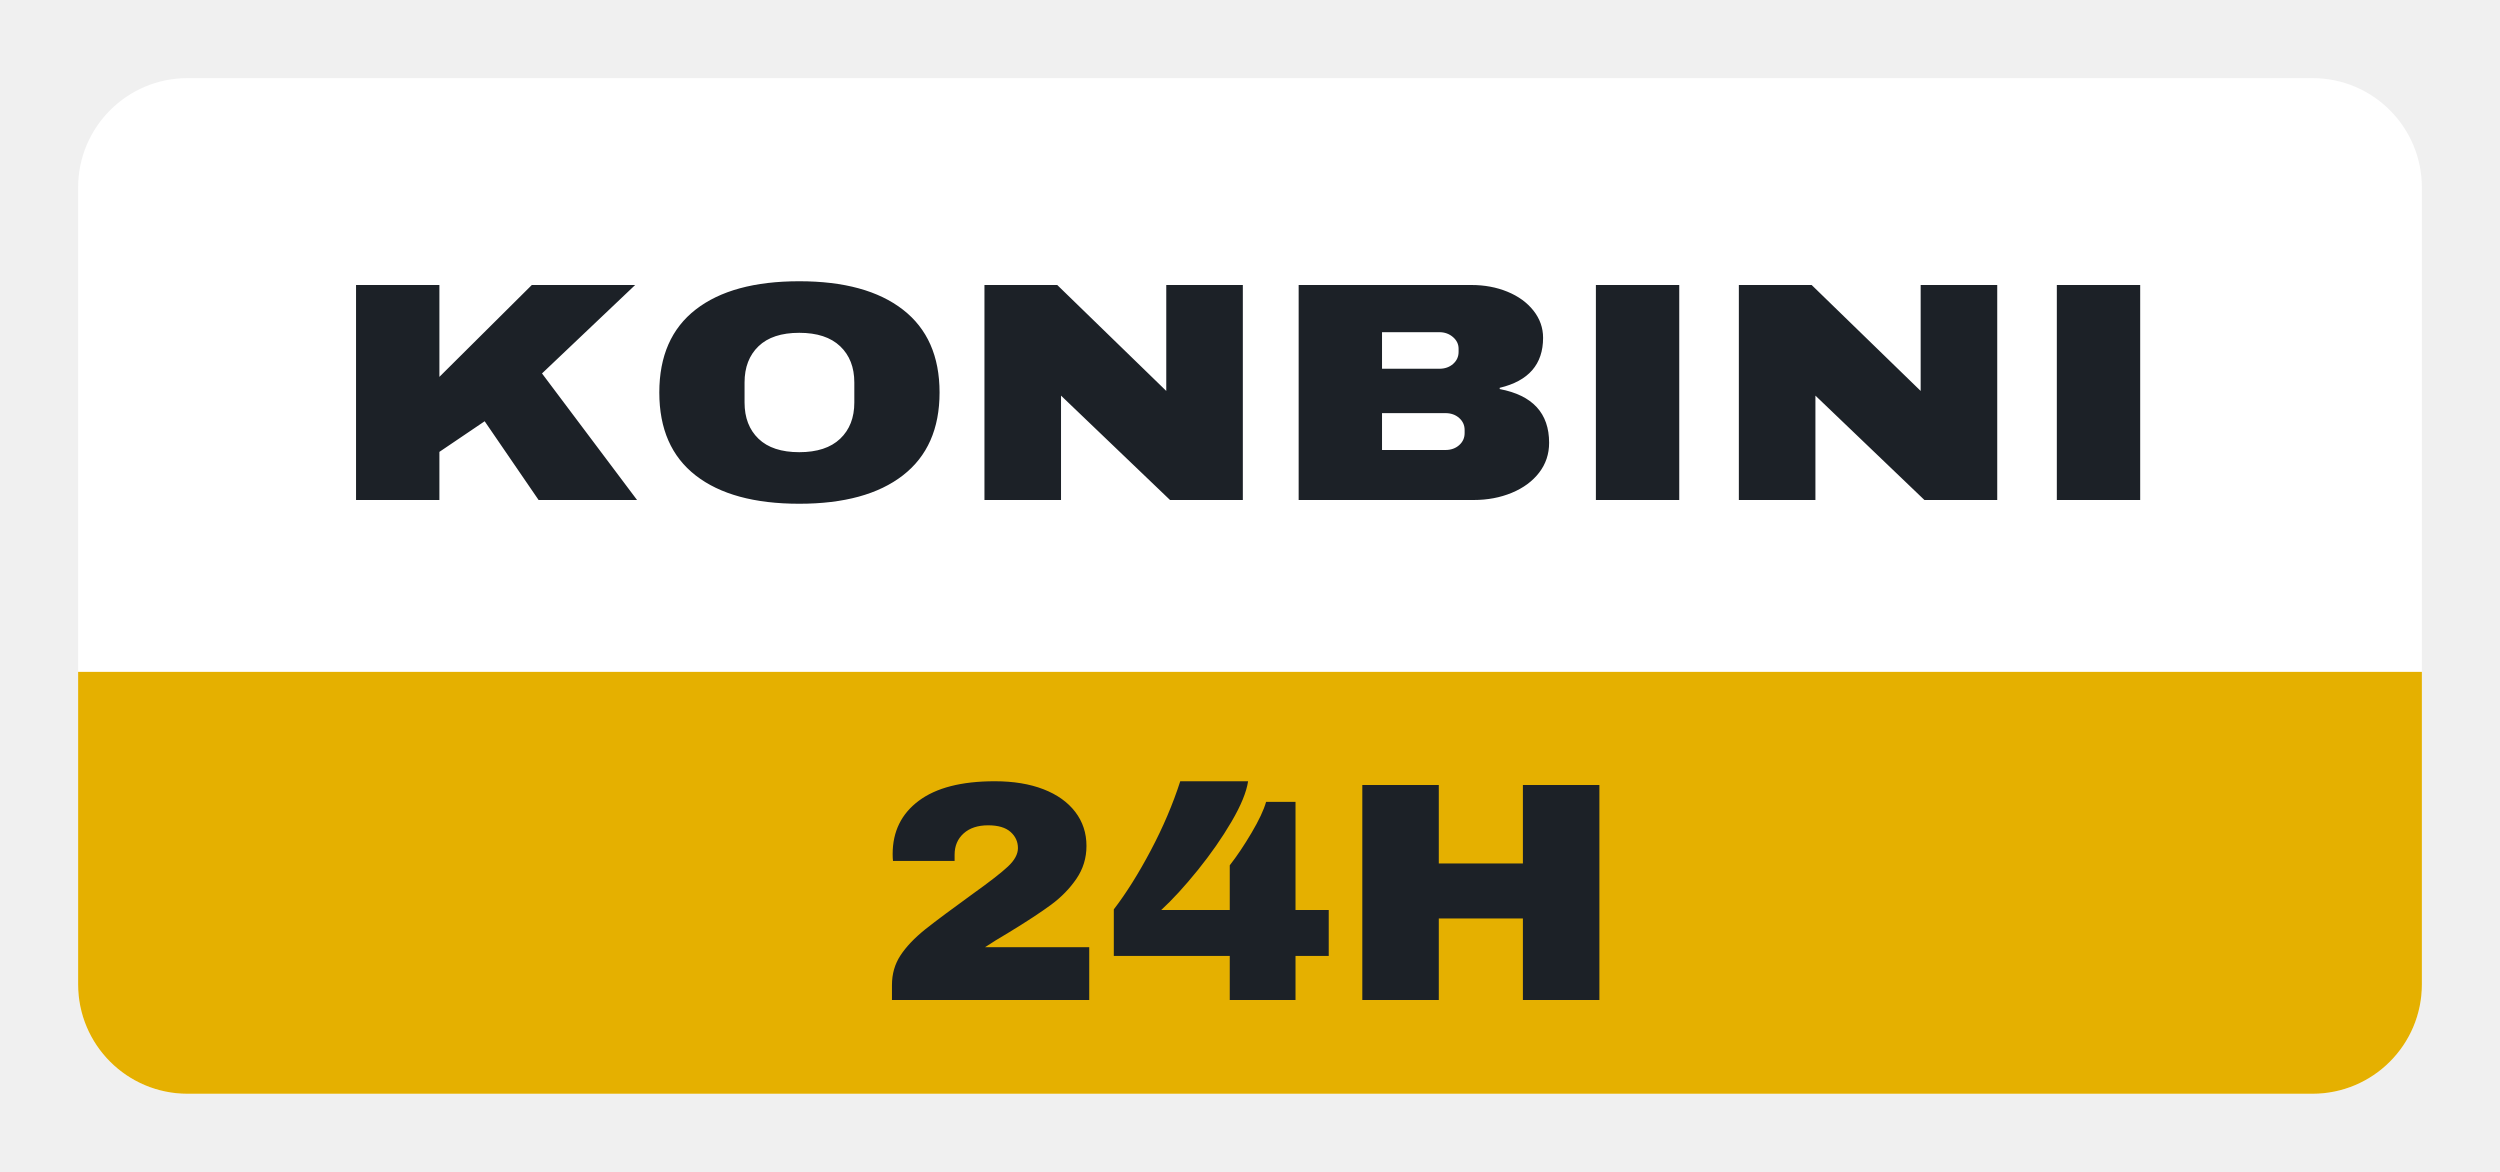
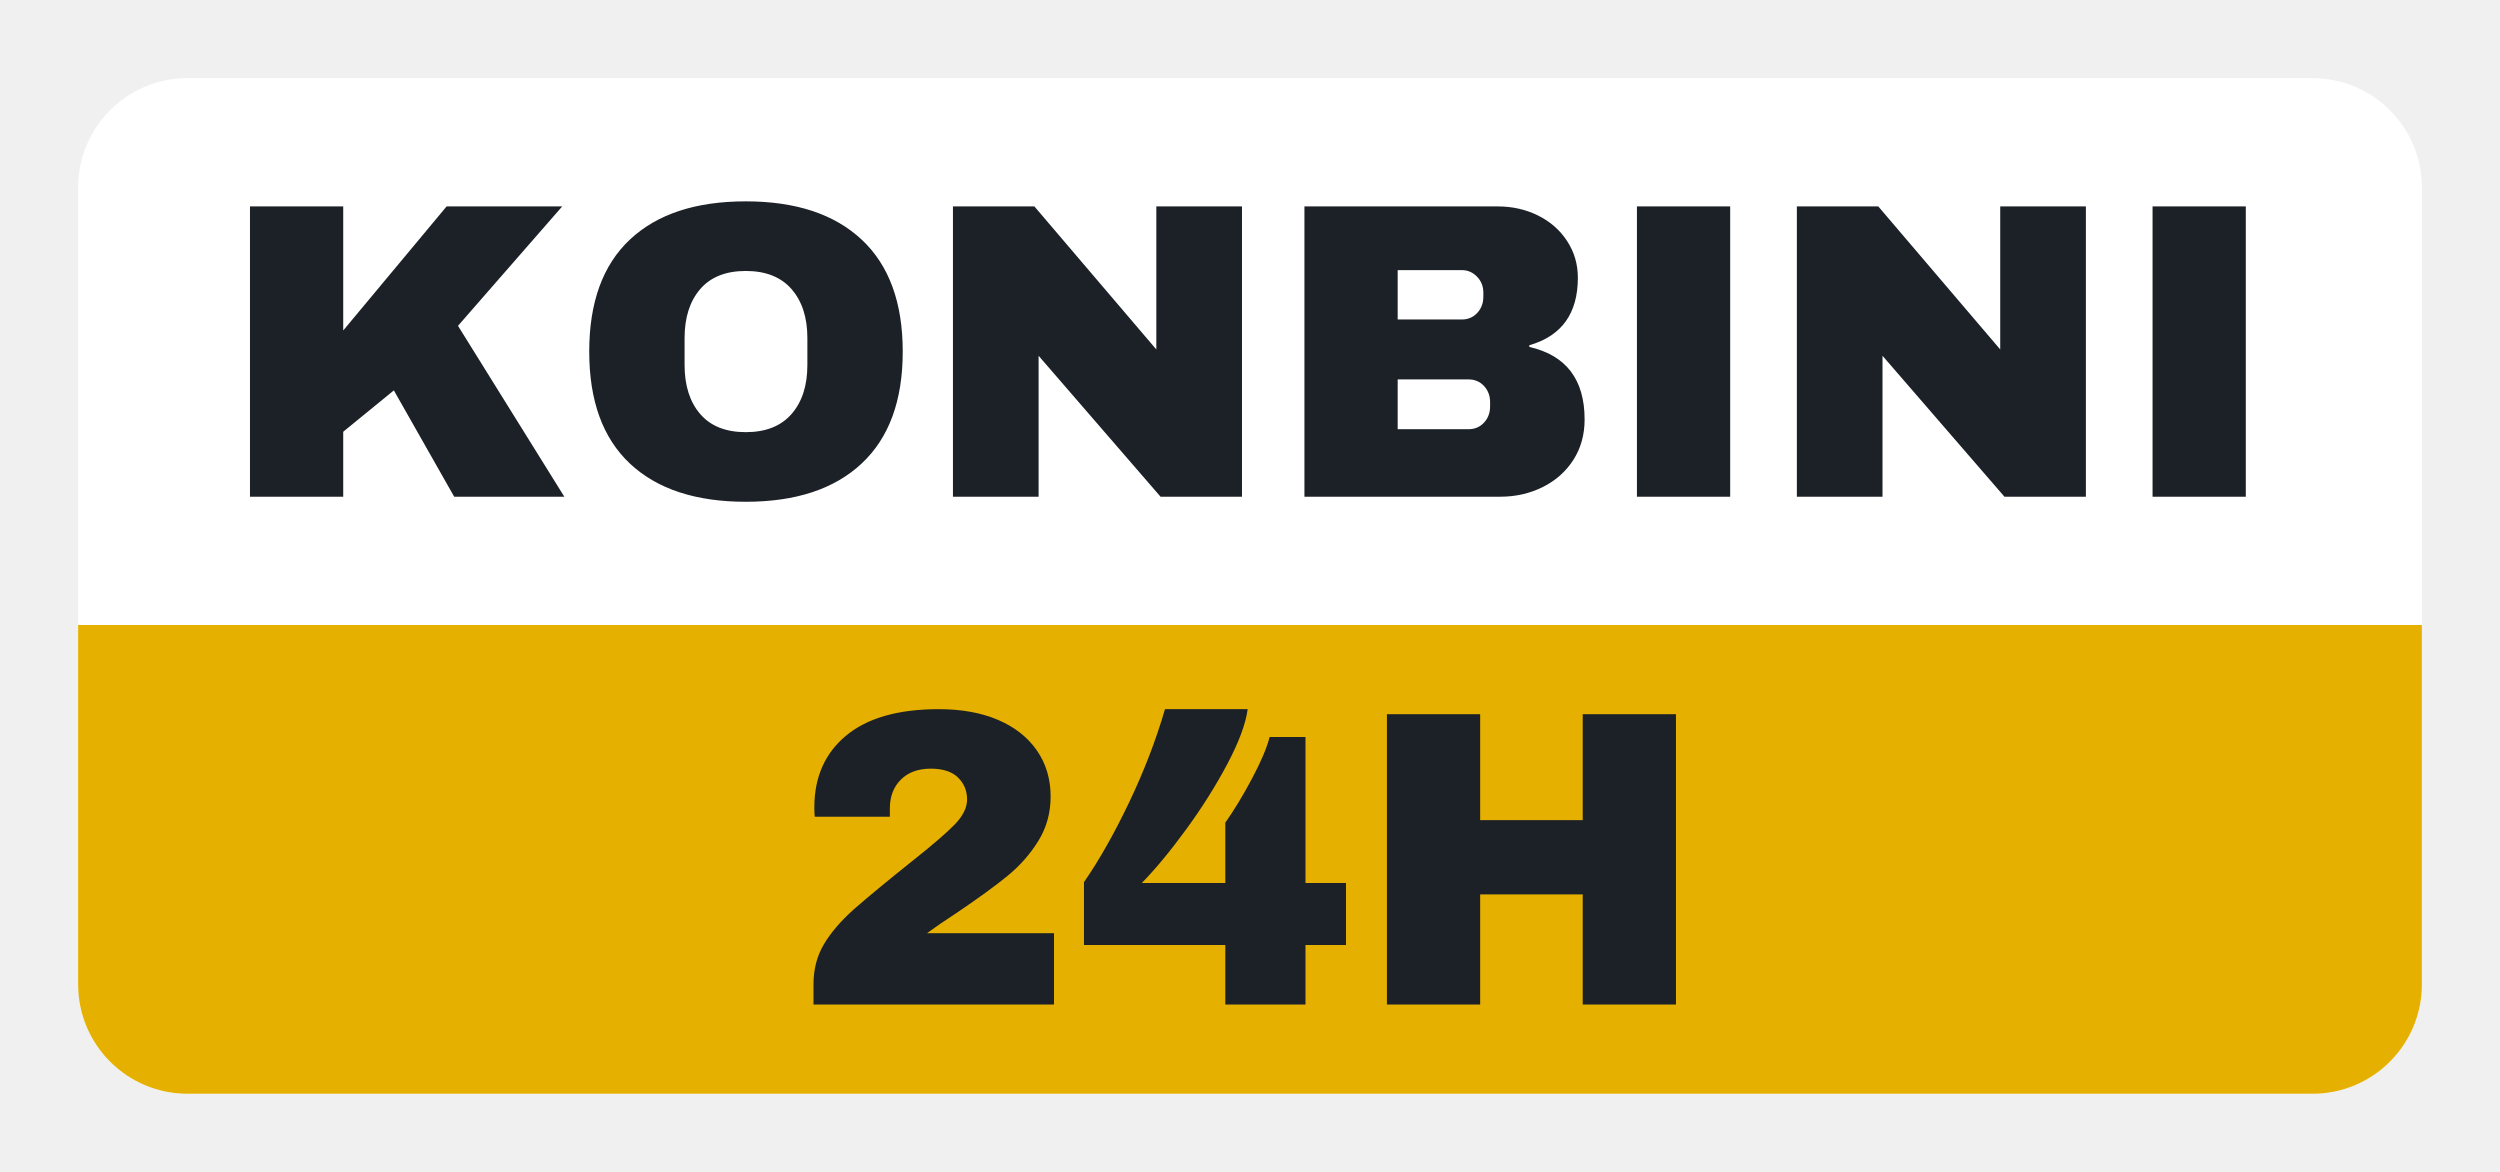
<svg xmlns="http://www.w3.org/2000/svg" viewBox="0 0 320 150" role="img" aria-label="KONBINI 24H">
  <rect x="10" y="10" width="300" height="130" rx="14" fill="#fff" />
-   <path d="M10 86h300v40a14 14 0 0 1-14 14H24a14 14 0 0 1-14-14z" fill="#E5B000" />
-   <path d="M68.072 36.48H81.301L69.376 47.8L81.543 64.0H68.941L62.037 53.92L56.243 57.84V64.0H45.573V36.48H56.243V48.24ZM120.264 50.24Q120.264 57.2 115.581 60.84Q110.898 64.48 102.304 64.48Q93.709 64.48 89.05 60.86Q84.391 57.24 84.391 50.24Q84.391 43.24 89.05 39.62Q93.709 36.0 102.304 36.0Q110.898 36.0 115.581 39.64Q120.264 43.28 120.264 50.24ZM95.303 48.96V51.52Q95.303 54.44 97.089 56.16Q98.876 57.88 102.304 57.88Q105.732 57.88 107.542 56.16Q109.353 54.44 109.353 51.52V48.96Q109.353 46.04 107.542 44.32Q105.732 42.6 102.304 42.6Q98.876 42.6 97.089 44.32Q95.303 46.04 95.303 48.96ZM149.764 64.0 135.811 50.64V64.0H126.01V36.48H135.328L149.282 50.04V36.48H159.083V64.0ZM197.515 43.24Q197.515 48.32 191.962 49.64V49.8Q198.287 51.0 198.287 56.68Q198.287 58.84 197.008 60.5Q195.728 62.16 193.507 63.08Q191.286 64.0 188.631 64.0H166.228V36.48H188.341Q190.852 36.48 192.952 37.34Q195.052 38.2 196.284 39.76Q197.515 41.32 197.515 43.24ZM176.899 47.2H184.237Q185.3 47.2 186 46.58Q186.7 45.96 186.7 45.04V44.64Q186.7 43.76 185.975 43.14Q185.251 42.52 184.237 42.52H176.899ZM176.899 57.6H185.01Q186.072 57.6 186.772 56.98Q187.472 56.36 187.472 55.44V55.04Q187.472 54.12 186.772 53.5Q186.072 52.88 185.01 52.88H176.899ZM204.274 64.0V36.48H214.944V64.0ZM246.327 64.0 232.374 50.64V64.0H222.573V36.48H231.891L245.845 50.04V36.48H255.646V64.0ZM263.274 64.0V36.48H273.944V64.0Z" fill="#1C2127" />
-   <path d="M139.068 108.28Q139.068 110.6 137.783 112.48Q136.498 114.36 134.549 115.8Q132.6 117.24 129.189 119.32Q127.284 120.44 126.088 121.24H139.422V128.0H114.171V126.08Q114.171 123.96 115.256 122.3Q116.341 120.64 118.424 118.96Q120.55 117.28 124.537 114.4Q127.727 112.12 129.012 110.92Q130.296 109.72 130.296 108.56Q130.296 107.32 129.344 106.48Q128.391 105.64 126.486 105.64Q124.493 105.64 123.341 106.68Q122.189 107.72 122.189 109.4V110.2H114.304Q114.259 109.88 114.259 109.32Q114.259 105.0 117.604 102.5Q120.949 100.0 127.328 100.0Q130.916 100.0 133.552 101.02Q136.188 102.04 137.628 103.92Q139.068 105.8 139.068 108.28ZM148.637 116.48H157.408V110.76Q158.782 109.0 160.199 106.6Q161.617 104.2 162.06 102.64H165.826V116.48H170.078V122.36H165.826V128.0H157.408V122.36H142.568V116.4Q144.96 113.28 147.308 108.84Q149.656 104.4 151.073 100.0H159.756Q159.446 102.08 157.63 105.18Q155.814 108.28 153.311 111.38Q150.808 114.48 148.637 116.48ZM194.931 128.0V117.56H184.166V128.0H174.376V100.48H184.166V110.52H194.931V100.48H204.722V128.0Z" fill="#1C2127" />
+   <path d="M10 80h300v46a14 14 0 0 1-14 14H24a14 14 0 0 1-14-14z" fill="#E5B000" />
+   <path d="M57.165 26.421H71.964L58.624 41.705L72.234 63.579H58.137L50.414 49.969L43.933 55.262V63.579H31.997V26.421H43.933V42.3ZM115.55 45.0Q115.55 54.398 110.311 59.313Q105.072 64.227 95.458 64.227Q85.845 64.227 80.633 59.34Q75.421 54.452 75.421 45.0Q75.421 35.548 80.633 30.66Q85.845 25.773 95.458 25.773Q105.072 25.773 110.311 30.687Q115.55 35.602 115.55 45.0ZM87.627 43.272V46.728Q87.627 50.671 89.625 52.993Q91.624 55.316 95.458 55.316Q99.293 55.316 101.318 52.993Q103.344 50.671 103.344 46.728V43.272Q103.344 39.329 101.318 37.007Q99.293 34.684 95.458 34.684Q91.624 34.684 89.625 37.007Q87.627 39.329 87.627 43.272ZM148.55 63.579 132.941 45.54V63.579H121.977V26.421H132.401L148.01 44.73V26.421H158.974V63.579ZM201.966 35.548Q201.966 42.408 195.755 44.19V44.406Q202.83 46.026 202.83 53.696Q202.83 56.612 201.399 58.854Q199.967 61.095 197.483 62.337Q194.998 63.579 192.028 63.579H166.967V26.421H191.704Q194.512 26.421 196.862 27.582Q199.211 28.743 200.588 30.849Q201.966 32.956 201.966 35.548ZM178.903 40.895H187.113Q188.301 40.895 189.084 40.058Q189.867 39.221 189.867 37.979V37.439Q189.867 36.25 189.057 35.413Q188.247 34.576 187.113 34.576H178.903ZM178.903 54.938H187.977Q189.165 54.938 189.948 54.101Q190.732 53.264 190.732 52.021V51.481Q190.732 50.239 189.948 49.402Q189.165 48.565 187.977 48.565H178.903ZM209.527 63.579V26.421H221.463V63.579ZM256.57 63.579 240.961 45.54V63.579H229.997V26.421H240.421L256.029 44.73V26.421H266.993V63.579ZM275.527 63.579V26.421H287.463V63.579Z" fill="#1C2127" />
+   <path d="M134.48 101.953Q134.48 105.085 132.914 107.624Q131.348 110.162 128.971 112.106Q126.595 114.051 122.436 116.859Q120.114 118.372 118.655 119.452H134.912V128.579H104.127V125.987Q104.127 123.124 105.45 120.883Q106.773 118.642 109.312 116.373Q111.904 114.105 116.765 110.216Q120.654 107.137 122.22 105.517Q123.786 103.897 123.786 102.331Q123.786 100.656 122.625 99.522Q121.464 98.388 119.142 98.388Q116.711 98.388 115.307 99.792Q113.903 101.196 113.903 103.465V104.545H104.289Q104.235 104.113 104.235 103.357Q104.235 97.524 108.313 94.148Q112.39 90.773 120.168 90.773Q124.543 90.773 127.756 92.15Q130.97 93.527 132.725 96.065Q134.48 98.604 134.48 101.953ZM146.146 113.025H156.84V105.301Q158.515 102.925 160.243 99.684Q161.971 96.444 162.511 94.337H167.102V113.025H172.287V120.964H167.102V128.579H156.84V120.964H138.747V112.917Q141.664 108.704 144.526 102.709Q147.389 96.714 149.117 90.773H159.703Q159.325 93.581 157.11 97.767Q154.896 101.953 151.845 106.138Q148.793 110.324 146.146 113.025ZM202.587 128.579V114.483H189.462V128.579H177.526V91.421H189.462V104.977H202.587V91.421H214.523V128.579Z" fill="#1C2127" />
</svg>
